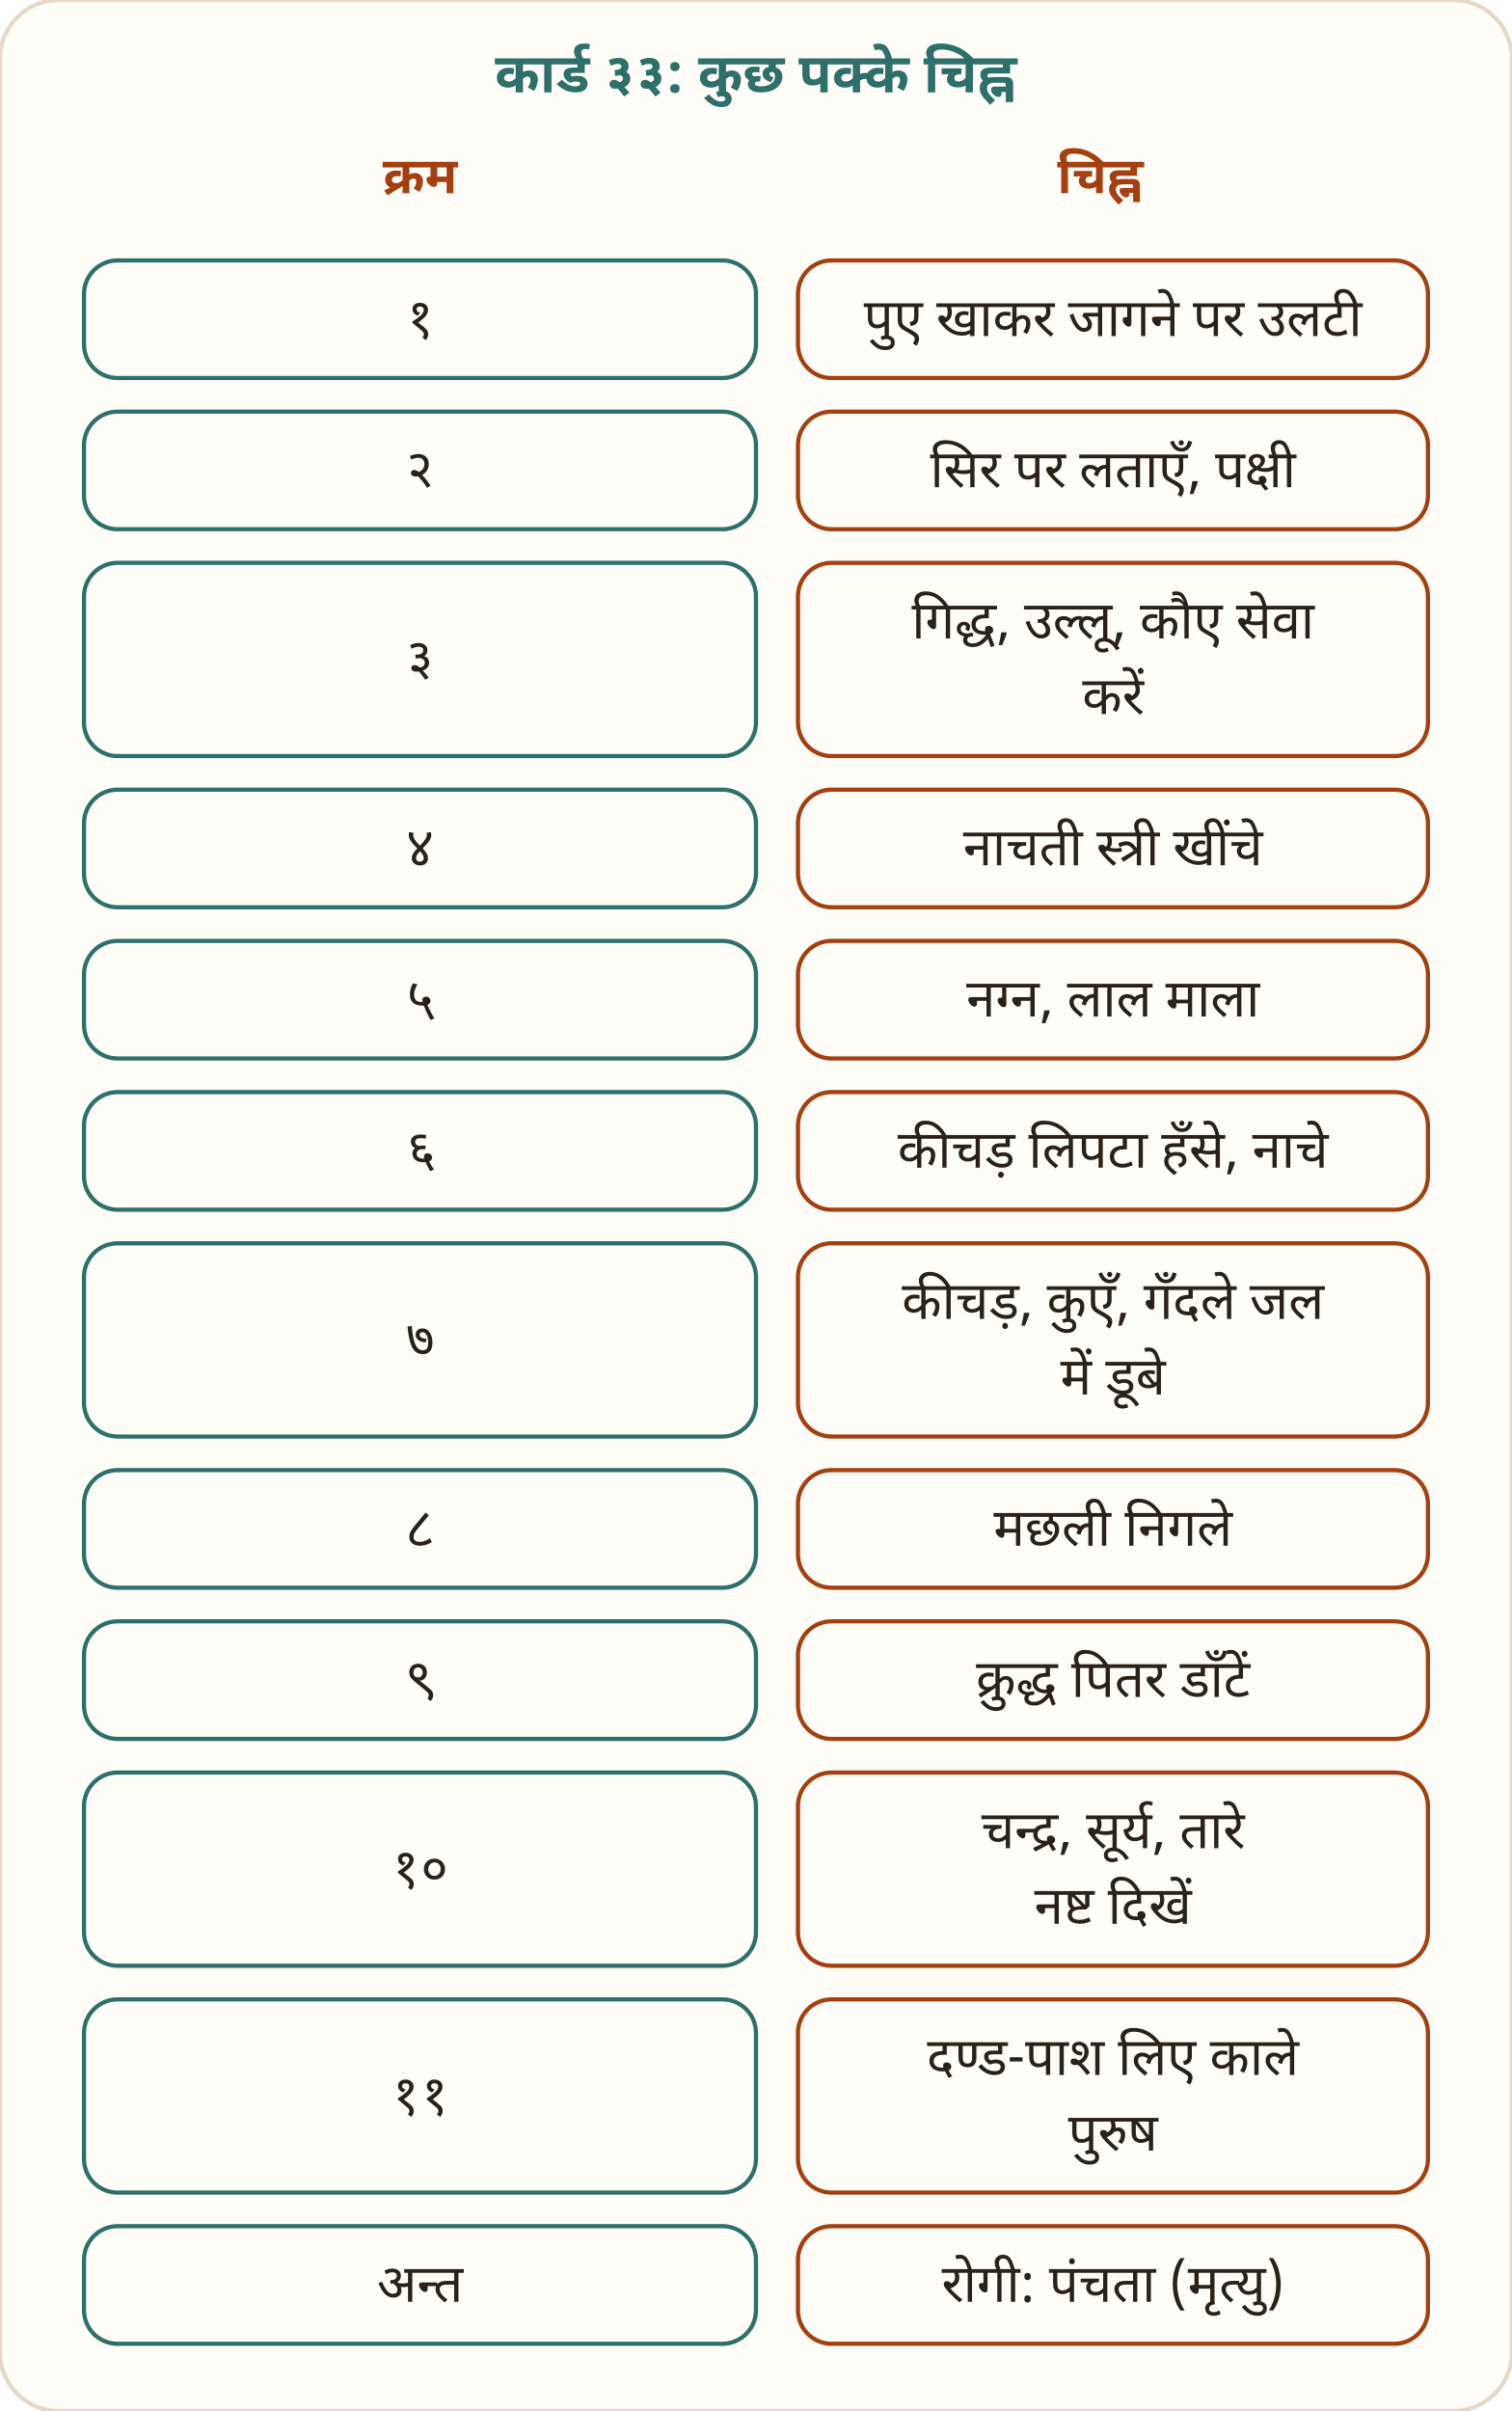
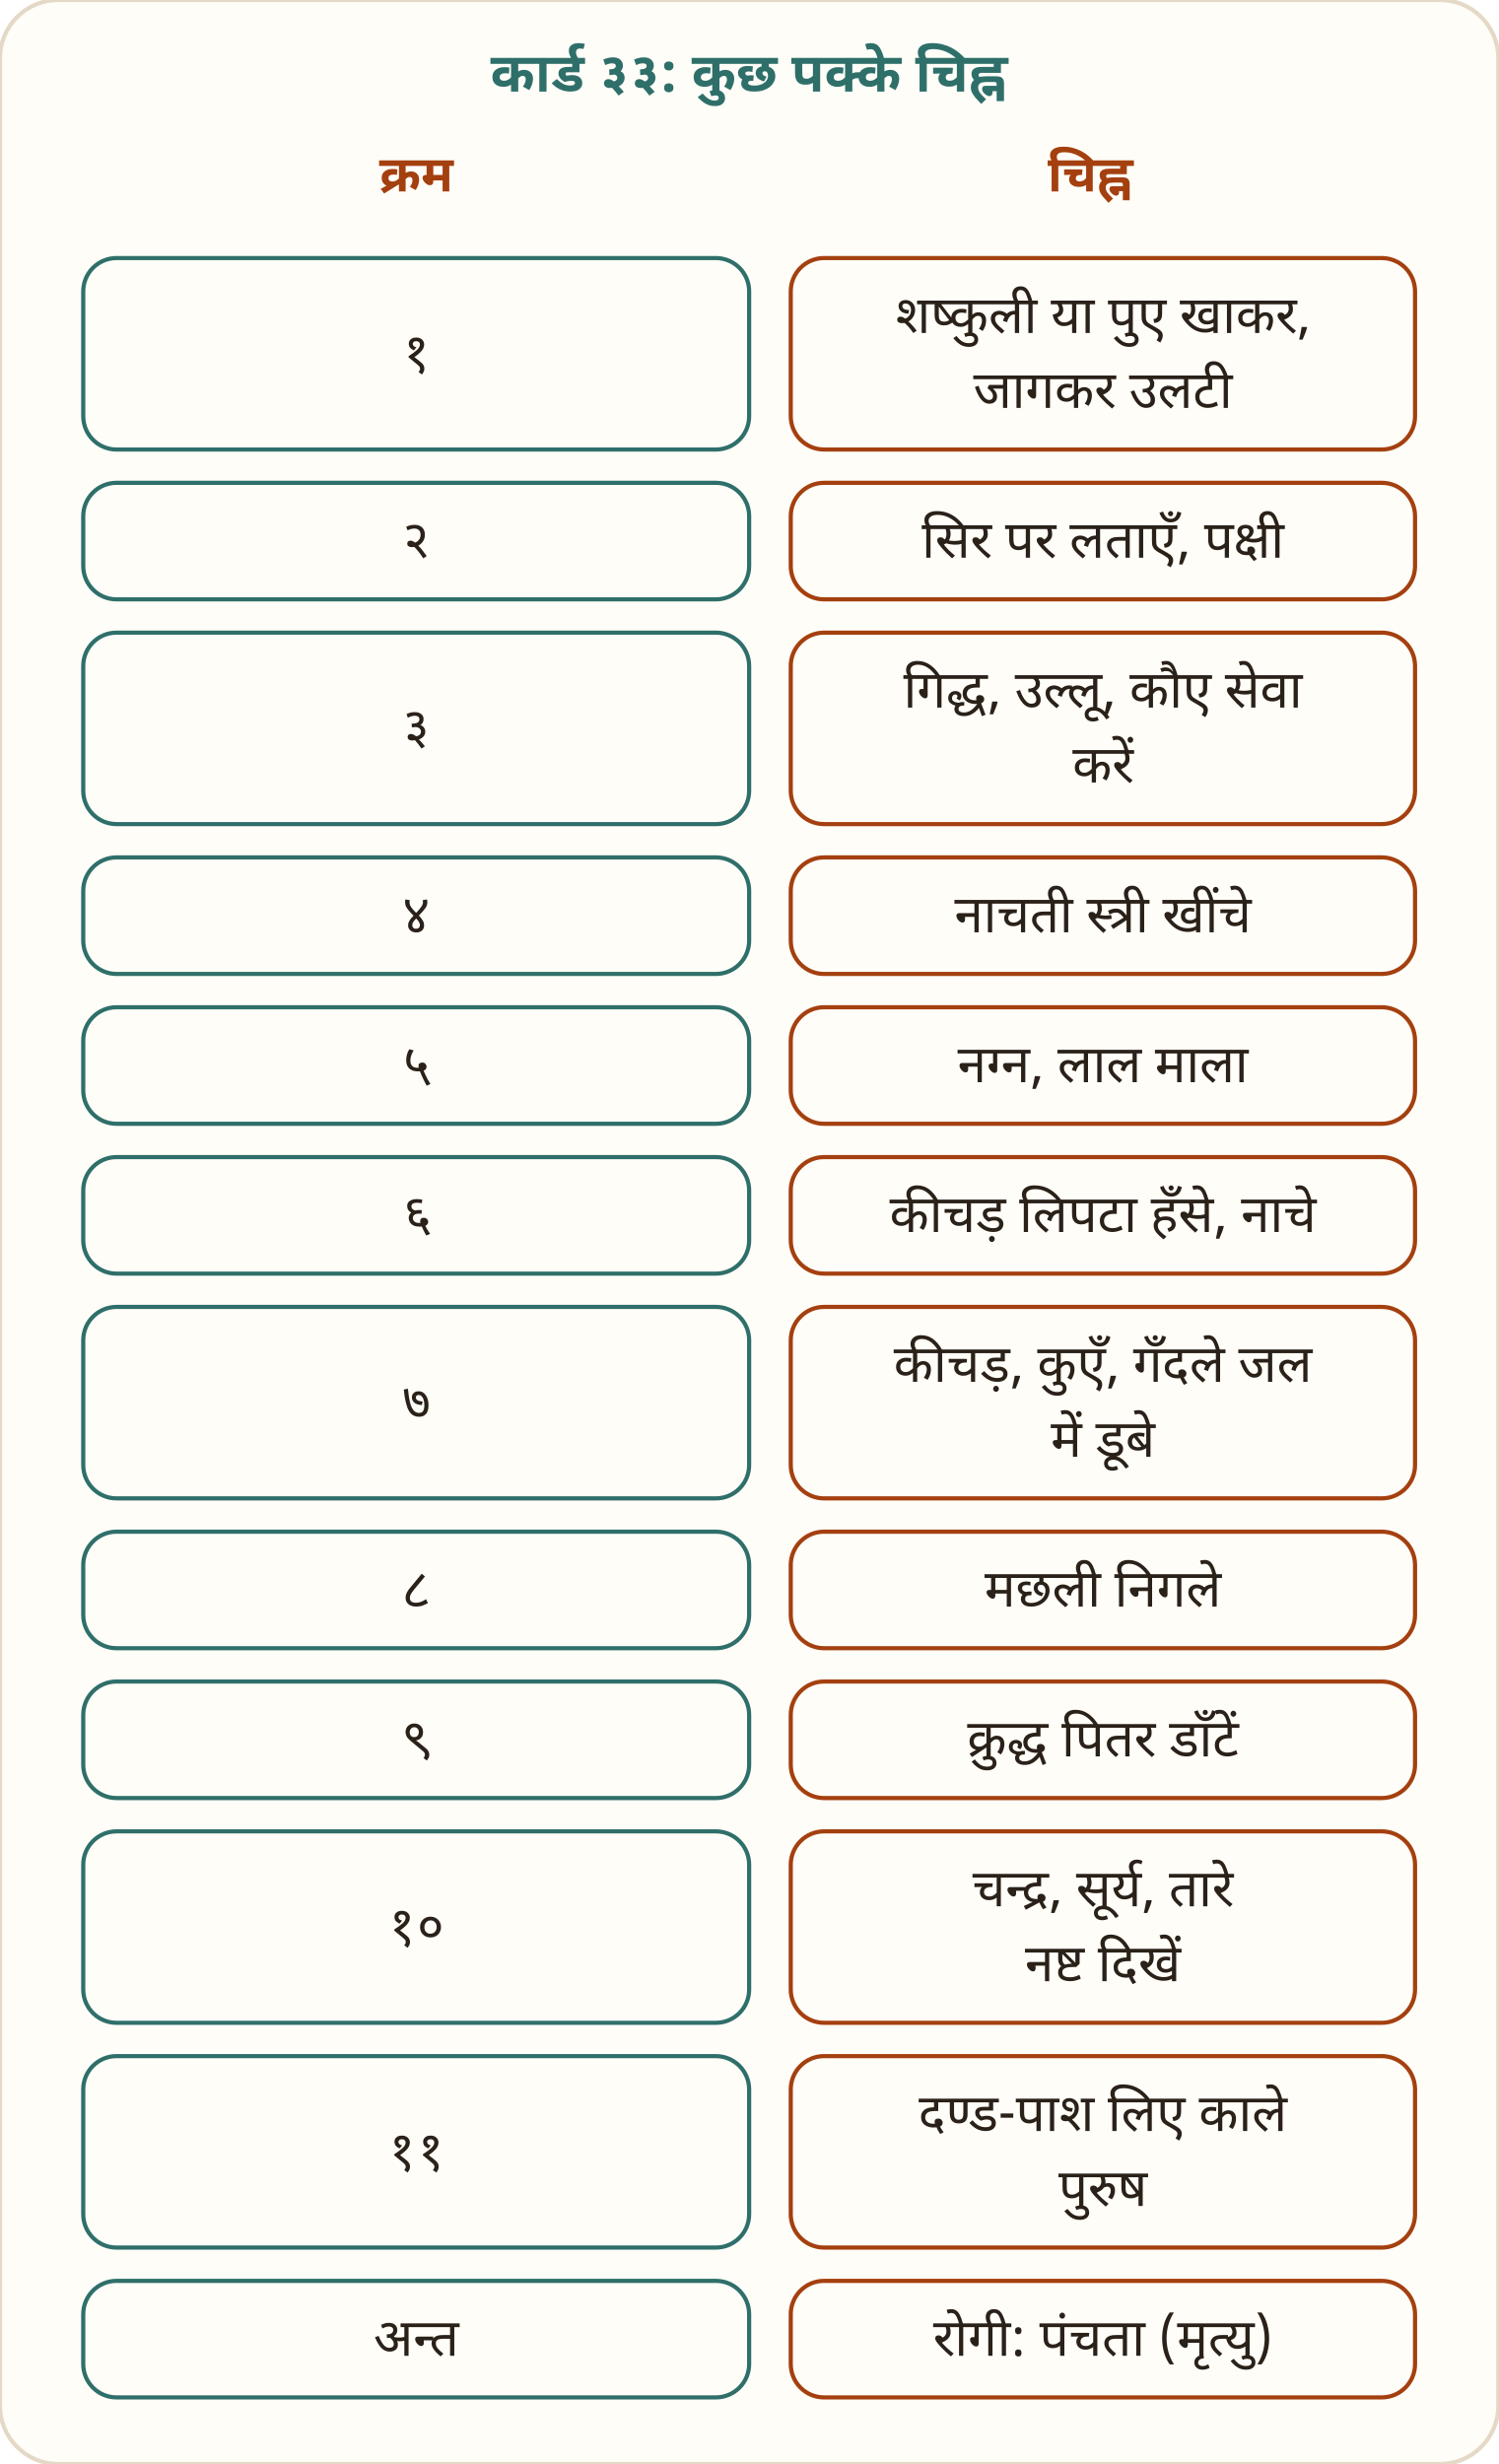
- <svg xmlns="http://www.w3.org/2000/svg" viewBox="0 0 360 574" role="img">
-   <rect width="360" height="574" rx="14" fill="#fffdf8" stroke="#e4d9c6" />
+ <svg xmlns="http://www.w3.org/2000/svg" viewBox="0 0 360 592" role="img">
+   <rect width="360" height="592" rx="14" fill="#fffdf8" stroke="#e4d9c6" />
  <text x="180" y="22" font-family="'Noto Sans Devanagari','Mukta','Nirmala UI','Mangal',sans-serif" font-size="13" font-weight="700" fill="#2f6f6a" text-anchor="middle">कार्ड ३३: कुछ पक्के चिह्न</text>
  <text x="100" y="46" font-family="'Noto Sans Devanagari','Mukta','Nirmala UI','Mangal',sans-serif" font-size="12" font-weight="700" fill="#a4400f" text-anchor="middle">क्रम</text>
  <text x="262" y="46" font-family="'Noto Sans Devanagari','Mukta','Nirmala UI','Mangal',sans-serif" font-size="12" font-weight="700" fill="#a4400f" text-anchor="middle">चिह्न</text>
-   <rect x="20" y="62" width="160" height="28" rx="8" fill="#fffdf8" stroke="#2f6f6a" />
-   <text x="100.0" y="80.0" font-family="'Noto Sans Devanagari','Mukta','Nirmala UI','Mangal',sans-serif" font-size="12.5" font-weight="500" fill="#2a2118" text-anchor="middle">१</text>
-   <rect x="190" y="62" width="150" height="28" rx="8" fill="#fffdf8" stroke="#a4400f" />
-   <text x="265.0" y="80.0" font-family="'Noto Sans Devanagari','Mukta','Nirmala UI','Mangal',sans-serif" font-size="12.5" font-weight="500" fill="#2a2118" text-anchor="middle">पुए खाकर जागने पर उलटी</text>
-   <rect x="20" y="98" width="160" height="28" rx="8" fill="#fffdf8" stroke="#2f6f6a" />
-   <text x="100.0" y="116.0" font-family="'Noto Sans Devanagari','Mukta','Nirmala UI','Mangal',sans-serif" font-size="12.5" font-weight="500" fill="#2a2118" text-anchor="middle">२</text>
-   <rect x="190" y="98" width="150" height="28" rx="8" fill="#fffdf8" stroke="#a4400f" />
-   <text x="265.0" y="116.0" font-family="'Noto Sans Devanagari','Mukta','Nirmala UI','Mangal',sans-serif" font-size="12.5" font-weight="500" fill="#2a2118" text-anchor="middle">सिर पर लताएँ, पक्षी</text>
-   <rect x="20" y="134" width="160" height="46" rx="8" fill="#fffdf8" stroke="#2f6f6a" />
-   <text x="100.0" y="161.0" font-family="'Noto Sans Devanagari','Mukta','Nirmala UI','Mangal',sans-serif" font-size="12.5" font-weight="500" fill="#2a2118" text-anchor="middle">३</text>
-   <rect x="190" y="134" width="150" height="46" rx="8" fill="#fffdf8" stroke="#a4400f" />
-   <text x="265.0" y="152.0" font-family="'Noto Sans Devanagari','Mukta','Nirmala UI','Mangal',sans-serif" font-size="12.5" font-weight="500" fill="#2a2118" text-anchor="middle">गिद्ध, उल्लू, कौए सेवा</text>
-   <text x="265.0" y="170.0" font-family="'Noto Sans Devanagari','Mukta','Nirmala UI','Mangal',sans-serif" font-size="12.5" font-weight="500" fill="#2a2118" text-anchor="middle">करें</text>
-   <rect x="20" y="188" width="160" height="28" rx="8" fill="#fffdf8" stroke="#2f6f6a" />
-   <text x="100.0" y="206.0" font-family="'Noto Sans Devanagari','Mukta','Nirmala UI','Mangal',sans-serif" font-size="12.5" font-weight="500" fill="#2a2118" text-anchor="middle">४</text>
-   <rect x="190" y="188" width="150" height="28" rx="8" fill="#fffdf8" stroke="#a4400f" />
-   <text x="265.0" y="206.0" font-family="'Noto Sans Devanagari','Mukta','Nirmala UI','Mangal',sans-serif" font-size="12.5" font-weight="500" fill="#2a2118" text-anchor="middle">नाचती स्त्री खींचे</text>
-   <rect x="20" y="224" width="160" height="28" rx="8" fill="#fffdf8" stroke="#2f6f6a" />
-   <text x="100.0" y="242.0" font-family="'Noto Sans Devanagari','Mukta','Nirmala UI','Mangal',sans-serif" font-size="12.5" font-weight="500" fill="#2a2118" text-anchor="middle">५</text>
-   <rect x="190" y="224" width="150" height="28" rx="8" fill="#fffdf8" stroke="#a4400f" />
-   <text x="265.0" y="242.0" font-family="'Noto Sans Devanagari','Mukta','Nirmala UI','Mangal',sans-serif" font-size="12.5" font-weight="500" fill="#2a2118" text-anchor="middle">नग्न, लाल माला</text>
-   <rect x="20" y="260" width="160" height="28" rx="8" fill="#fffdf8" stroke="#2f6f6a" />
-   <text x="100.0" y="278.0" font-family="'Noto Sans Devanagari','Mukta','Nirmala UI','Mangal',sans-serif" font-size="12.5" font-weight="500" fill="#2a2118" text-anchor="middle">६</text>
-   <rect x="190" y="260" width="150" height="28" rx="8" fill="#fffdf8" stroke="#a4400f" />
-   <text x="265.0" y="278.0" font-family="'Noto Sans Devanagari','Mukta','Nirmala UI','Mangal',sans-serif" font-size="12.5" font-weight="500" fill="#2a2118" text-anchor="middle">कीचड़ लिपटा हँसे, नाचे</text>
-   <rect x="20" y="296" width="160" height="46" rx="8" fill="#fffdf8" stroke="#2f6f6a" />
-   <text x="100.0" y="323.0" font-family="'Noto Sans Devanagari','Mukta','Nirmala UI','Mangal',sans-serif" font-size="12.5" font-weight="500" fill="#2a2118" text-anchor="middle">७</text>
-   <rect x="190" y="296" width="150" height="46" rx="8" fill="#fffdf8" stroke="#a4400f" />
-   <text x="265.0" y="314.0" font-family="'Noto Sans Devanagari','Mukta','Nirmala UI','Mangal',sans-serif" font-size="12.5" font-weight="500" fill="#2a2118" text-anchor="middle">कीचड़, कुएँ, गँदले जल</text>
-   <text x="265.0" y="332.0" font-family="'Noto Sans Devanagari','Mukta','Nirmala UI','Mangal',sans-serif" font-size="12.5" font-weight="500" fill="#2a2118" text-anchor="middle">में डूबे</text>
-   <rect x="20" y="350" width="160" height="28" rx="8" fill="#fffdf8" stroke="#2f6f6a" />
-   <text x="100.0" y="368.0" font-family="'Noto Sans Devanagari','Mukta','Nirmala UI','Mangal',sans-serif" font-size="12.5" font-weight="500" fill="#2a2118" text-anchor="middle">८</text>
-   <rect x="190" y="350" width="150" height="28" rx="8" fill="#fffdf8" stroke="#a4400f" />
-   <text x="265.0" y="368.0" font-family="'Noto Sans Devanagari','Mukta','Nirmala UI','Mangal',sans-serif" font-size="12.5" font-weight="500" fill="#2a2118" text-anchor="middle">मछली निगले</text>
-   <rect x="20" y="386" width="160" height="28" rx="8" fill="#fffdf8" stroke="#2f6f6a" />
-   <text x="100.0" y="404.0" font-family="'Noto Sans Devanagari','Mukta','Nirmala UI','Mangal',sans-serif" font-size="12.5" font-weight="500" fill="#2a2118" text-anchor="middle">९</text>
-   <rect x="190" y="386" width="150" height="28" rx="8" fill="#fffdf8" stroke="#a4400f" />
-   <text x="265.0" y="404.0" font-family="'Noto Sans Devanagari','Mukta','Nirmala UI','Mangal',sans-serif" font-size="12.5" font-weight="500" fill="#2a2118" text-anchor="middle">क्रुद्ध पितर डाँटें</text>
-   <rect x="20" y="422" width="160" height="46" rx="8" fill="#fffdf8" stroke="#2f6f6a" />
-   <text x="100.0" y="449.0" font-family="'Noto Sans Devanagari','Mukta','Nirmala UI','Mangal',sans-serif" font-size="12.5" font-weight="500" fill="#2a2118" text-anchor="middle">१०</text>
-   <rect x="190" y="422" width="150" height="46" rx="8" fill="#fffdf8" stroke="#a4400f" />
-   <text x="265.0" y="440.0" font-family="'Noto Sans Devanagari','Mukta','Nirmala UI','Mangal',sans-serif" font-size="12.5" font-weight="500" fill="#2a2118" text-anchor="middle">चन्द्र, सूर्य, तारे</text>
-   <text x="265.0" y="458.0" font-family="'Noto Sans Devanagari','Mukta','Nirmala UI','Mangal',sans-serif" font-size="12.5" font-weight="500" fill="#2a2118" text-anchor="middle">नष्ट दिखें</text>
-   <rect x="20" y="476" width="160" height="46" rx="8" fill="#fffdf8" stroke="#2f6f6a" />
-   <text x="100.0" y="503.0" font-family="'Noto Sans Devanagari','Mukta','Nirmala UI','Mangal',sans-serif" font-size="12.5" font-weight="500" fill="#2a2118" text-anchor="middle">११</text>
-   <rect x="190" y="476" width="150" height="46" rx="8" fill="#fffdf8" stroke="#a4400f" />
-   <text x="265.0" y="494.0" font-family="'Noto Sans Devanagari','Mukta','Nirmala UI','Mangal',sans-serif" font-size="12.5" font-weight="500" fill="#2a2118" text-anchor="middle">दण्ड-पाश लिए काले</text>
-   <text x="265.0" y="512.0" font-family="'Noto Sans Devanagari','Mukta','Nirmala UI','Mangal',sans-serif" font-size="12.5" font-weight="500" fill="#2a2118" text-anchor="middle">पुरुष</text>
-   <rect x="20" y="530" width="160" height="28" rx="8" fill="#fffdf8" stroke="#2f6f6a" />
-   <text x="100.0" y="548.0" font-family="'Noto Sans Devanagari','Mukta','Nirmala UI','Mangal',sans-serif" font-size="12.5" font-weight="500" fill="#2a2118" text-anchor="middle">अन्त</text>
-   <rect x="190" y="530" width="150" height="28" rx="8" fill="#fffdf8" stroke="#a4400f" />
-   <text x="265.0" y="548.0" font-family="'Noto Sans Devanagari','Mukta','Nirmala UI','Mangal',sans-serif" font-size="12.5" font-weight="500" fill="#2a2118" text-anchor="middle">रोगी: पंचता (मृत्यु)</text>
+   <rect x="20" y="62" width="160" height="46" rx="8" fill="#fffdf8" stroke="#2f6f6a" />
+   <text x="100.0" y="89.0" font-family="'Noto Sans Devanagari','Mukta','Nirmala UI','Mangal',sans-serif" font-size="12.5" font-weight="500" fill="#2a2118" text-anchor="middle">१</text>
+   <rect x="190" y="62" width="150" height="46" rx="8" fill="#fffdf8" stroke="#a4400f" />
+   <text x="265.0" y="80.0" font-family="'Noto Sans Devanagari','Mukta','Nirmala UI','Mangal',sans-serif" font-size="12.5" font-weight="500" fill="#2a2118" text-anchor="middle">शष्कुली या पुए खाकर,</text>
+   <text x="265.0" y="98.0" font-family="'Noto Sans Devanagari','Mukta','Nirmala UI','Mangal',sans-serif" font-size="12.5" font-weight="500" fill="#2a2118" text-anchor="middle">जागकर उलटी</text>
+   <rect x="20" y="116" width="160" height="28" rx="8" fill="#fffdf8" stroke="#2f6f6a" />
+   <text x="100.0" y="134.0" font-family="'Noto Sans Devanagari','Mukta','Nirmala UI','Mangal',sans-serif" font-size="12.5" font-weight="500" fill="#2a2118" text-anchor="middle">२</text>
+   <rect x="190" y="116" width="150" height="28" rx="8" fill="#fffdf8" stroke="#a4400f" />
+   <text x="265.0" y="134.0" font-family="'Noto Sans Devanagari','Mukta','Nirmala UI','Mangal',sans-serif" font-size="12.5" font-weight="500" fill="#2a2118" text-anchor="middle">सिर पर लताएँ, पक्षी</text>
+   <rect x="20" y="152" width="160" height="46" rx="8" fill="#fffdf8" stroke="#2f6f6a" />
+   <text x="100.0" y="179.0" font-family="'Noto Sans Devanagari','Mukta','Nirmala UI','Mangal',sans-serif" font-size="12.5" font-weight="500" fill="#2a2118" text-anchor="middle">३</text>
+   <rect x="190" y="152" width="150" height="46" rx="8" fill="#fffdf8" stroke="#a4400f" />
+   <text x="265.0" y="170.0" font-family="'Noto Sans Devanagari','Mukta','Nirmala UI','Mangal',sans-serif" font-size="12.5" font-weight="500" fill="#2a2118" text-anchor="middle">गिद्ध, उल्लू, कौए सेवा</text>
+   <text x="265.0" y="188.0" font-family="'Noto Sans Devanagari','Mukta','Nirmala UI','Mangal',sans-serif" font-size="12.5" font-weight="500" fill="#2a2118" text-anchor="middle">करें</text>
+   <rect x="20" y="206" width="160" height="28" rx="8" fill="#fffdf8" stroke="#2f6f6a" />
+   <text x="100.0" y="224.0" font-family="'Noto Sans Devanagari','Mukta','Nirmala UI','Mangal',sans-serif" font-size="12.5" font-weight="500" fill="#2a2118" text-anchor="middle">४</text>
+   <rect x="190" y="206" width="150" height="28" rx="8" fill="#fffdf8" stroke="#a4400f" />
+   <text x="265.0" y="224.0" font-family="'Noto Sans Devanagari','Mukta','Nirmala UI','Mangal',sans-serif" font-size="12.5" font-weight="500" fill="#2a2118" text-anchor="middle">नाचती स्त्री खींचे</text>
+   <rect x="20" y="242" width="160" height="28" rx="8" fill="#fffdf8" stroke="#2f6f6a" />
+   <text x="100.0" y="260.0" font-family="'Noto Sans Devanagari','Mukta','Nirmala UI','Mangal',sans-serif" font-size="12.5" font-weight="500" fill="#2a2118" text-anchor="middle">५</text>
+   <rect x="190" y="242" width="150" height="28" rx="8" fill="#fffdf8" stroke="#a4400f" />
+   <text x="265.0" y="260.0" font-family="'Noto Sans Devanagari','Mukta','Nirmala UI','Mangal',sans-serif" font-size="12.5" font-weight="500" fill="#2a2118" text-anchor="middle">नग्न, लाल माला</text>
+   <rect x="20" y="278" width="160" height="28" rx="8" fill="#fffdf8" stroke="#2f6f6a" />
+   <text x="100.0" y="296.0" font-family="'Noto Sans Devanagari','Mukta','Nirmala UI','Mangal',sans-serif" font-size="12.5" font-weight="500" fill="#2a2118" text-anchor="middle">६</text>
+   <rect x="190" y="278" width="150" height="28" rx="8" fill="#fffdf8" stroke="#a4400f" />
+   <text x="265.0" y="296.0" font-family="'Noto Sans Devanagari','Mukta','Nirmala UI','Mangal',sans-serif" font-size="12.5" font-weight="500" fill="#2a2118" text-anchor="middle">कीचड़ लिपटा हँसे, नाचे</text>
+   <rect x="20" y="314" width="160" height="46" rx="8" fill="#fffdf8" stroke="#2f6f6a" />
+   <text x="100.0" y="341.0" font-family="'Noto Sans Devanagari','Mukta','Nirmala UI','Mangal',sans-serif" font-size="12.5" font-weight="500" fill="#2a2118" text-anchor="middle">७</text>
+   <rect x="190" y="314" width="150" height="46" rx="8" fill="#fffdf8" stroke="#a4400f" />
+   <text x="265.0" y="332.0" font-family="'Noto Sans Devanagari','Mukta','Nirmala UI','Mangal',sans-serif" font-size="12.5" font-weight="500" fill="#2a2118" text-anchor="middle">कीचड़, कुएँ, गँदले जल</text>
+   <text x="265.0" y="350.0" font-family="'Noto Sans Devanagari','Mukta','Nirmala UI','Mangal',sans-serif" font-size="12.5" font-weight="500" fill="#2a2118" text-anchor="middle">में डूबे</text>
+   <rect x="20" y="368" width="160" height="28" rx="8" fill="#fffdf8" stroke="#2f6f6a" />
+   <text x="100.0" y="386.0" font-family="'Noto Sans Devanagari','Mukta','Nirmala UI','Mangal',sans-serif" font-size="12.5" font-weight="500" fill="#2a2118" text-anchor="middle">८</text>
+   <rect x="190" y="368" width="150" height="28" rx="8" fill="#fffdf8" stroke="#a4400f" />
+   <text x="265.0" y="386.0" font-family="'Noto Sans Devanagari','Mukta','Nirmala UI','Mangal',sans-serif" font-size="12.5" font-weight="500" fill="#2a2118" text-anchor="middle">मछली निगले</text>
+   <rect x="20" y="404" width="160" height="28" rx="8" fill="#fffdf8" stroke="#2f6f6a" />
+   <text x="100.0" y="422.0" font-family="'Noto Sans Devanagari','Mukta','Nirmala UI','Mangal',sans-serif" font-size="12.5" font-weight="500" fill="#2a2118" text-anchor="middle">९</text>
+   <rect x="190" y="404" width="150" height="28" rx="8" fill="#fffdf8" stroke="#a4400f" />
+   <text x="265.0" y="422.0" font-family="'Noto Sans Devanagari','Mukta','Nirmala UI','Mangal',sans-serif" font-size="12.5" font-weight="500" fill="#2a2118" text-anchor="middle">क्रुद्ध पितर डाँटें</text>
+   <rect x="20" y="440" width="160" height="46" rx="8" fill="#fffdf8" stroke="#2f6f6a" />
+   <text x="100.0" y="467.0" font-family="'Noto Sans Devanagari','Mukta','Nirmala UI','Mangal',sans-serif" font-size="12.5" font-weight="500" fill="#2a2118" text-anchor="middle">१०</text>
+   <rect x="190" y="440" width="150" height="46" rx="8" fill="#fffdf8" stroke="#a4400f" />
+   <text x="265.0" y="458.0" font-family="'Noto Sans Devanagari','Mukta','Nirmala UI','Mangal',sans-serif" font-size="12.5" font-weight="500" fill="#2a2118" text-anchor="middle">चन्द्र, सूर्य, तारे</text>
+   <text x="265.0" y="476.0" font-family="'Noto Sans Devanagari','Mukta','Nirmala UI','Mangal',sans-serif" font-size="12.5" font-weight="500" fill="#2a2118" text-anchor="middle">नष्ट दिखें</text>
+   <rect x="20" y="494" width="160" height="46" rx="8" fill="#fffdf8" stroke="#2f6f6a" />
+   <text x="100.0" y="521.0" font-family="'Noto Sans Devanagari','Mukta','Nirmala UI','Mangal',sans-serif" font-size="12.5" font-weight="500" fill="#2a2118" text-anchor="middle">११</text>
+   <rect x="190" y="494" width="150" height="46" rx="8" fill="#fffdf8" stroke="#a4400f" />
+   <text x="265.0" y="512.0" font-family="'Noto Sans Devanagari','Mukta','Nirmala UI','Mangal',sans-serif" font-size="12.5" font-weight="500" fill="#2a2118" text-anchor="middle">दण्ड-पाश लिए काले</text>
+   <text x="265.0" y="530.0" font-family="'Noto Sans Devanagari','Mukta','Nirmala UI','Mangal',sans-serif" font-size="12.5" font-weight="500" fill="#2a2118" text-anchor="middle">पुरुष</text>
+   <rect x="20" y="548" width="160" height="28" rx="8" fill="#fffdf8" stroke="#2f6f6a" />
+   <text x="100.0" y="566.0" font-family="'Noto Sans Devanagari','Mukta','Nirmala UI','Mangal',sans-serif" font-size="12.5" font-weight="500" fill="#2a2118" text-anchor="middle">अन्त</text>
+   <rect x="190" y="548" width="150" height="28" rx="8" fill="#fffdf8" stroke="#a4400f" />
+   <text x="265.0" y="566.0" font-family="'Noto Sans Devanagari','Mukta','Nirmala UI','Mangal',sans-serif" font-size="12.5" font-weight="500" fill="#2a2118" text-anchor="middle">रोगी: पंचता (मृत्यु)</text>
</svg>
